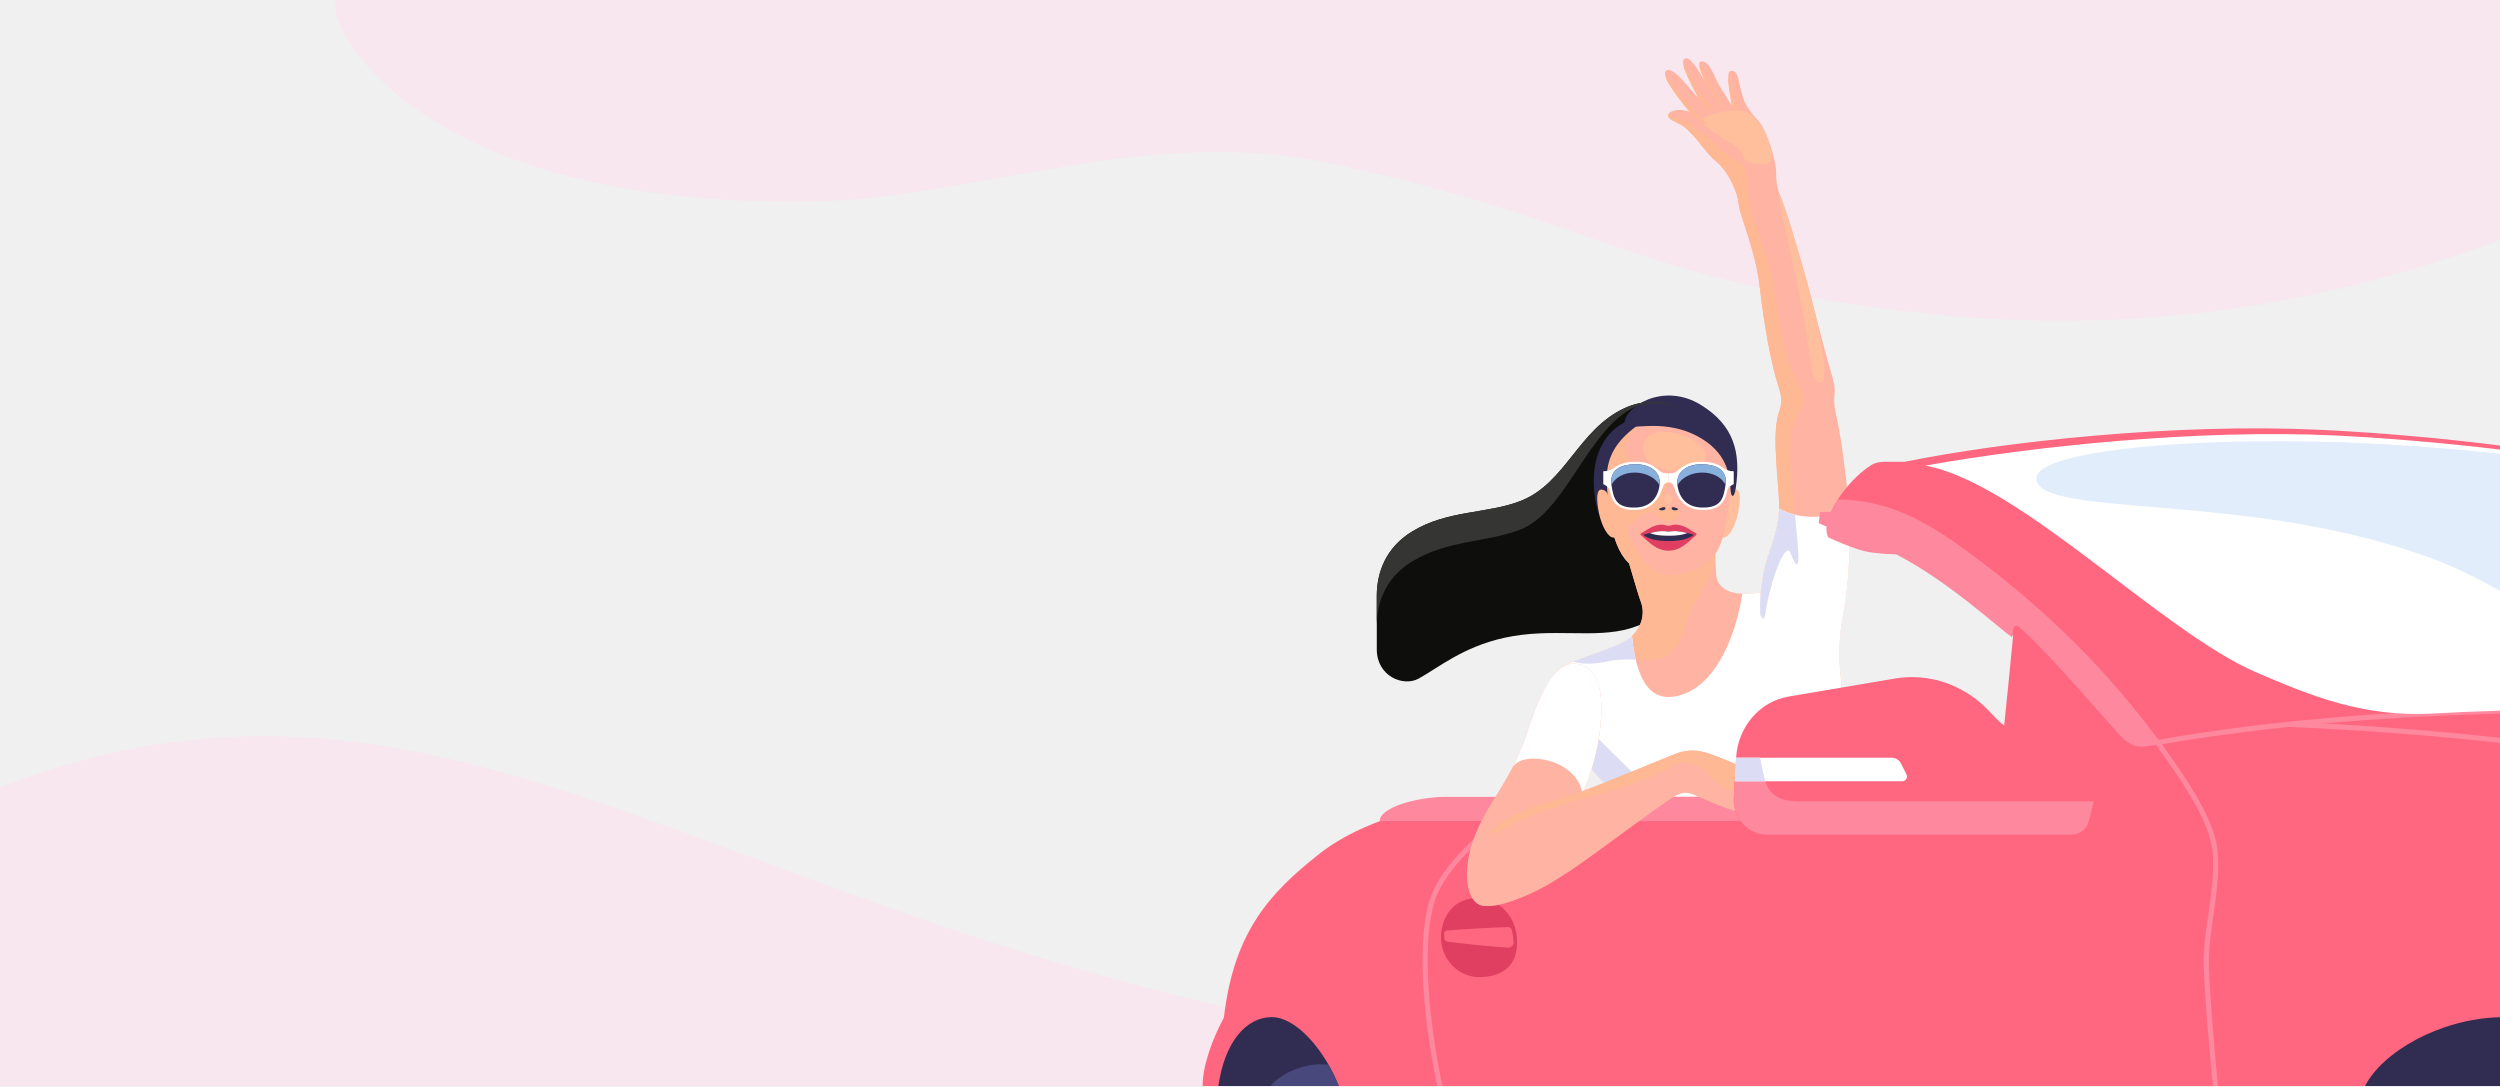
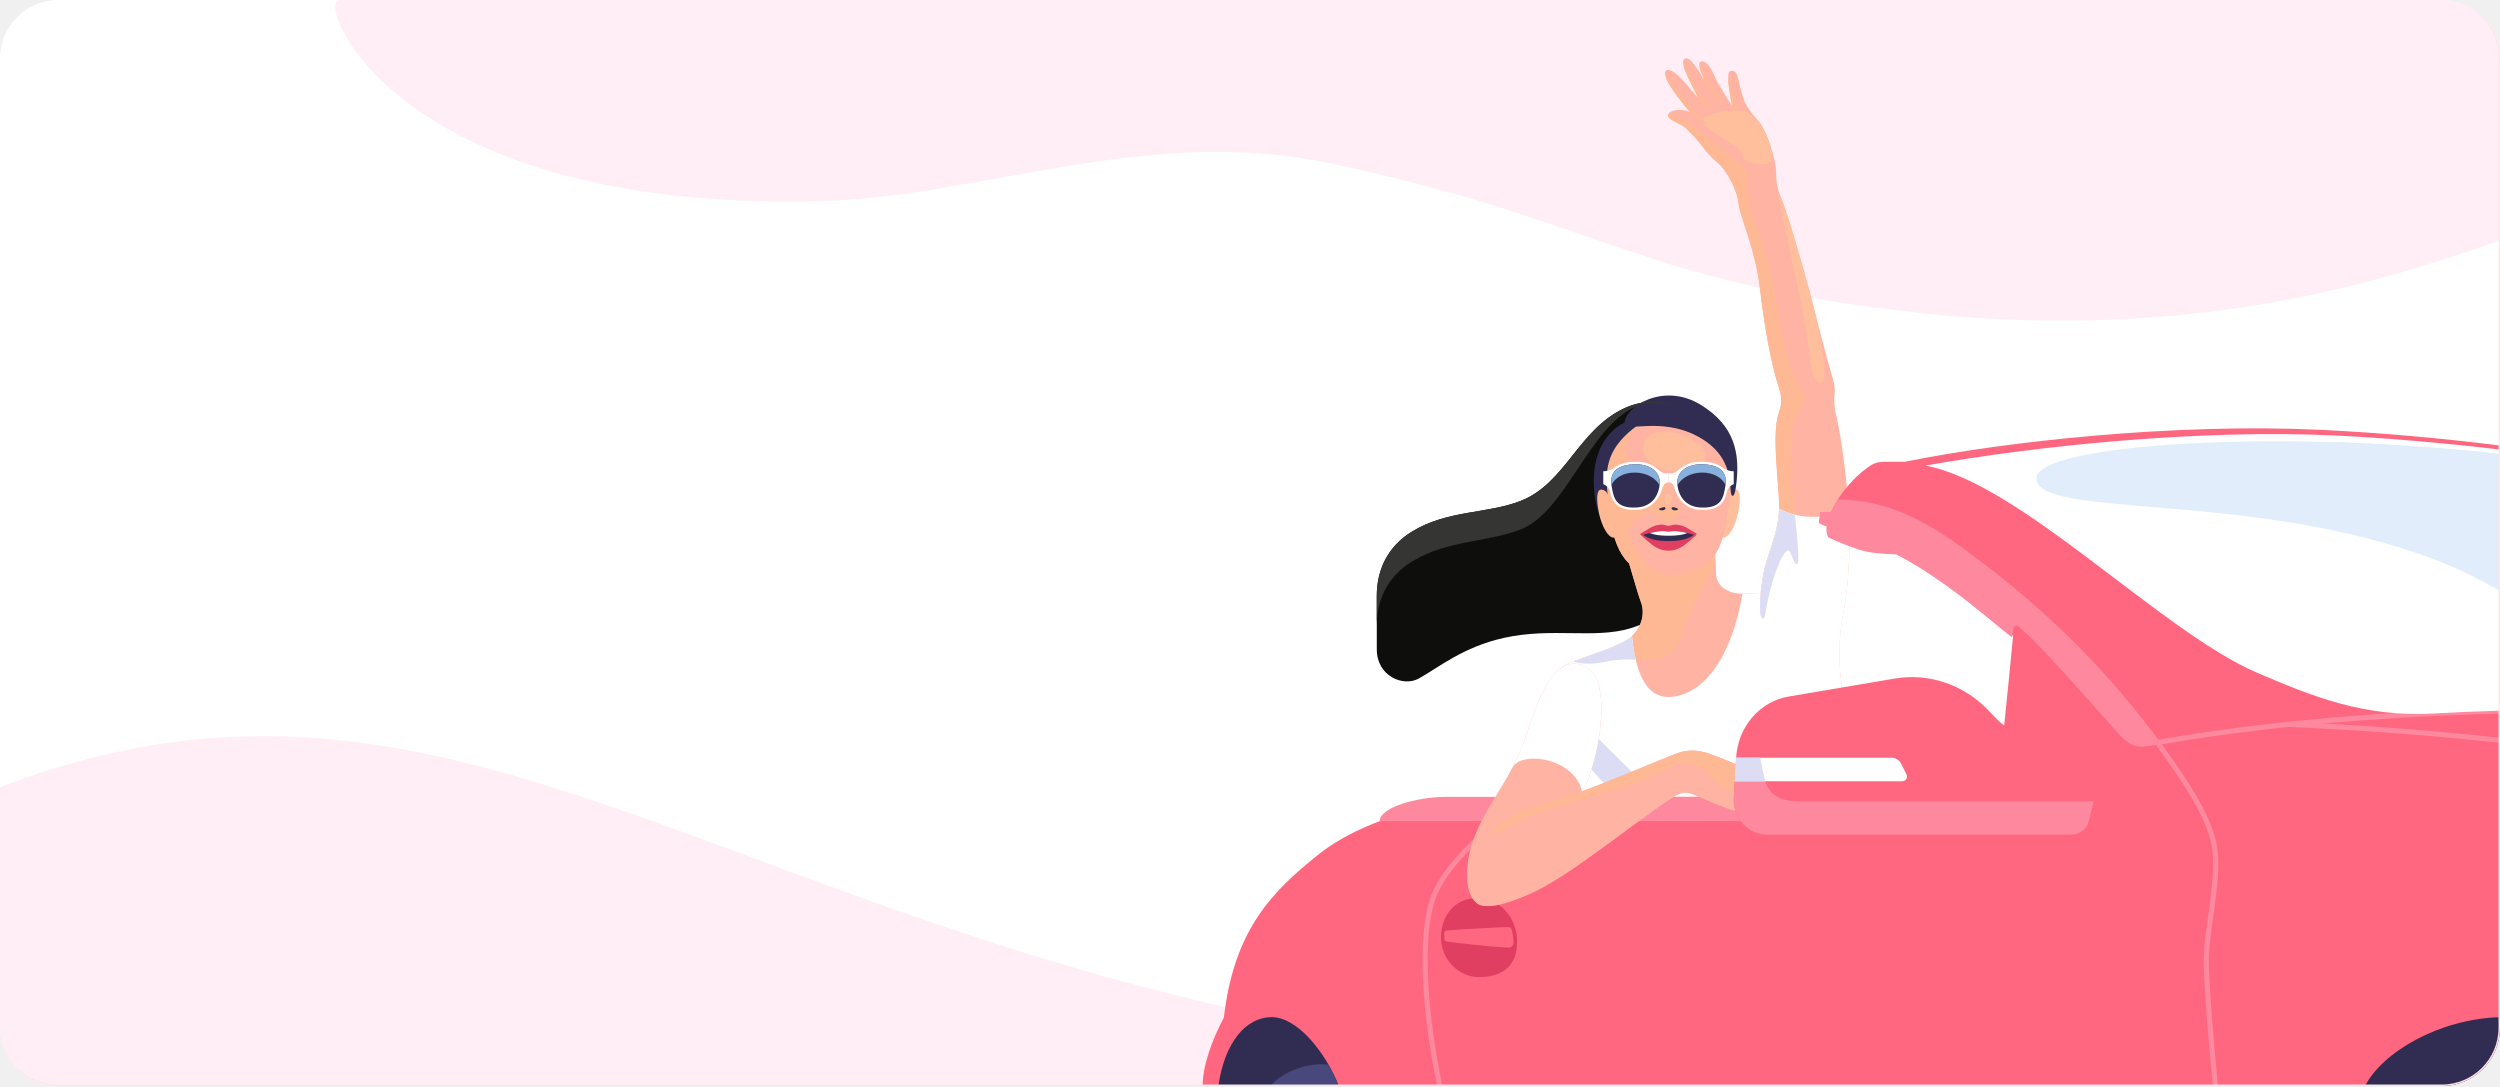
<svg xmlns="http://www.w3.org/2000/svg" width="343" height="149" viewBox="0 0 343 149" fill="none">
-   <path opacity="0.5" d="M0 108.005V149H343V130.84C314.891 124.576 297.151 146.582 255.888 147.108C112.928 148.972 75.209 79.13 0 108.005Z" fill="#FFDEEB" />
-   <path opacity="0.5" d="M268.02 43.404C224.698 39.319 221.482 30.72 183.159 22.549C158.166 16.933 134.639 26.956 113.061 27.574C54.743 29.249 43.529 0.853 46.412 0H343V32.992C323.172 40.064 299.745 45.926 268.02 43.404Z" fill="#FFDEEB" />
-   <path d="M236.601 70.533C236.304 72.318 235.808 73.76 236.481 73.76C237.185 73.76 238.059 72.302 238.451 70.438C238.876 68.43 238.764 67.179 238.187 67.179C237.21 67.179 236.985 68.254 236.601 70.533Z" fill="#FFBF9D" />
-   <path d="M252.622 60.693C252.422 59.442 252.189 58.064 251.877 56.765C251.661 55.864 251.604 54.924 251.709 54.008C251.797 53.227 251.604 52.303 251.1 50.678C250.227 47.897 246.758 33.252 244.243 26.862C243.449 24.846 243.834 23.882 243.57 22.535C243.281 21.021 242.352 17.691 241.11 16.416C240.221 15.5 239.516 14.352 239.388 14.026C239.019 13.078 238.699 11.842 238.563 11.117C238.355 10.026 237.994 9.58 237.401 9.739C236.704 9.922 237.473 13.277 237.626 14.52C237.129 13.715 236.224 12.329 235.647 11.301C235.351 10.775 234.533 8.313 233.444 8.416C232.595 8.496 233.708 10.552 233.837 10.942C233.092 9.843 231.85 7.516 231.081 8.09C230.296 8.671 232.539 12.305 232.963 13.42C232.114 12.552 229.358 8.719 228.517 9.787C227.828 10.655 231.61 15.061 231.834 15.34C230.224 14.751 228.814 15.261 228.87 15.874C228.926 16.559 230.424 16.774 231.425 17.707C233.3 19.452 234.013 21.013 235.567 22.256C236.921 23.332 238.403 26.224 238.531 27.961C238.659 29.587 240.83 34.16 241.431 39.395C242.032 44.582 242.929 49.785 244.13 53.45C244.451 54.43 244.467 55.498 244.106 56.462C244.082 56.526 244.058 56.582 244.042 56.645C242.993 59.864 244.122 66.414 244.09 69.681C244.058 73.178 242.376 76.087 241.919 78.844C241.198 83.154 241.078 85.967 243.514 89.226C245.052 91.281 252.998 97.903 252.598 93.895C252.245 90.381 252.237 87.608 252.87 84.254C254.464 76.007 253.551 66.533 252.622 60.693Z" fill="#FFB4A3" />
-   <path d="M235.839 61.872C237.049 65.705 237.385 71.266 235.126 75.951C232.579 81.242 228.085 84.899 223.647 86.214C218.704 87.68 212.904 86.062 206.36 87.513C200.704 88.763 197.355 91.608 194.632 93.106C192.533 94.261 188.896 92.787 188.896 89.098C188.896 85.409 188.896 84.174 188.896 81.768C188.896 78.469 190.178 75.123 193.702 72.947C198.573 69.944 204.141 70.517 208.699 68.701C214.827 66.262 216.557 58.932 222.886 56C228.469 53.41 234.293 56.98 235.839 61.872Z" fill="#0E0F0C" />
-   <path d="M251.509 114.3H231.017C228.67 114.3 226.667 113.934 225.361 112.77C223.599 111.201 215.845 103.361 214.13 100.173C214.114 100.149 214.106 100.126 214.09 100.102C212.432 96.899 212.095 92.987 214.314 91.504C216.045 90.349 222.269 88.883 223.911 87.274C225.369 85.839 225.658 84.015 225.153 82.652C224.568 81.075 223.447 76.891 223.102 76.031C222.718 75.051 223.23 74.469 224.2 74.318C225.834 74.055 230.817 73.712 233.252 73.513C234.462 73.418 235.054 73.72 235.175 74.629C235.335 75.808 235.415 78.158 235.455 78.788C235.583 80.836 237.658 81.473 239.06 81.449C240.614 81.425 245.845 81.043 248.272 81.194C249.962 81.306 251.396 82.413 251.645 84.286C251.973 86.716 253.247 101.934 254.593 110.006C255.057 112.81 252.438 114.3 251.509 114.3Z" fill="#FFB4A3" />
-   <path d="M235.335 76.573C234.862 79.776 232.563 82.015 231.65 84.676C230.52 87.943 229.967 90.572 226.074 90.572C224.704 90.572 222.662 90.285 220.579 90.731C218.696 91.138 217.174 91.186 215.86 90.771C218.4 89.759 222.605 88.564 223.911 87.281C225.369 85.847 225.658 84.023 225.153 82.66C224.568 81.082 223.447 76.899 223.102 76.039C222.718 75.059 223.23 74.477 224.2 74.326C225.834 74.063 230.816 73.72 233.252 73.521C234.461 73.425 235.054 73.728 235.174 74.637C235.238 75.138 235.295 75.856 235.335 76.573Z" fill="#FEB893" />
-   <path d="M251.509 114.3C246.334 114.3 236.184 114.3 231.017 114.3C228.67 114.3 226.659 113.934 225.361 112.771C223.591 111.185 215.716 103.241 214.09 100.102C212.432 96.891 212.095 92.987 214.314 91.504C216.045 90.349 222.269 88.883 223.903 87.274C224.68 94.987 227.412 96.341 230.656 95.345C235.335 93.903 238.082 87.6 239.052 81.457C240.606 81.433 245.837 81.051 248.264 81.202C249.954 81.314 251.38 82.413 251.637 84.294C251.957 86.724 253.239 101.942 254.585 110.014C255.057 112.81 252.438 114.3 251.509 114.3Z" fill="white" />
-   <path d="M236.032 60.095C234.013 57.514 231.73 56.581 228.934 56.581H228.926H228.918C226.122 56.581 223.831 57.514 221.821 60.095C219.225 63.426 220.683 69.569 221.164 72.334C221.54 74.485 222.534 76.613 223.823 77.545C225.041 78.421 226.523 79.6 228.926 79.6H228.934H228.942C231.345 79.6 232.827 78.421 234.045 77.545C235.327 76.613 236.328 74.477 236.705 72.334C237.169 69.561 238.627 63.418 236.032 60.095Z" fill="#FFB4A3" />
-   <path d="M224.432 90.508C223.278 90.461 221.941 90.437 220.579 90.732C218.696 91.138 217.174 91.186 215.86 90.772C218.4 89.76 222.605 88.564 223.911 87.282C224.031 88.493 224.208 89.568 224.432 90.508Z" fill="#DCDCF5" />
-   <path d="M232.699 73.171C231.786 72.685 231.265 72.127 230.112 71.991C229.503 71.92 229.302 72.135 228.918 72.135C228.533 72.135 228.333 71.92 227.724 71.991C226.579 72.127 226.05 72.692 225.137 73.171C225.049 73.218 225.041 73.338 225.121 73.402C226.25 74.39 227.252 75.553 228.918 75.553C230.584 75.553 231.586 74.39 232.715 73.402C232.787 73.338 232.787 73.218 232.699 73.171Z" fill="#E03F61" />
-   <path d="M229.992 72.876C229.439 72.844 229.263 72.931 228.918 72.931C228.574 72.931 228.39 72.836 227.845 72.876C227.212 72.915 226.106 73.178 225.434 73.378C226.098 73.848 226.996 74.238 228.918 74.238C230.841 74.238 231.738 73.848 232.403 73.378C231.73 73.171 230.625 72.907 229.992 72.876Z" fill="#312D52" />
-   <path d="M229.991 72.876C229.439 72.844 229.262 72.931 228.918 72.931C228.573 72.931 228.397 72.836 227.845 72.876C227.452 72.9 226.883 73.011 226.354 73.139C226.923 73.37 227.7 73.505 228.926 73.505C230.152 73.505 230.929 73.37 231.497 73.139C230.953 73.003 230.384 72.9 229.991 72.876Z" fill="white" />
-   <path d="M228.229 68.191C228.397 67.003 229.559 65.314 228.221 65.251C224.937 65.083 221.804 63.02 223.543 60.047C224.312 58.733 225.441 57.896 225.722 57.354C225.93 56.948 223.014 58.566 221.812 60.095C219.217 63.426 220.675 69.569 221.155 72.334C221.532 74.485 222.525 76.613 223.815 77.545C225.033 78.421 226.515 79.6 228.918 79.6H228.926H228.934C231.337 79.6 232.819 78.421 234.037 77.545C234.646 77.107 235.19 76.389 235.639 75.537C234.862 76.868 232.683 78.899 228.926 78.899C226.395 78.899 224.184 75.306 223.463 73.354C223.302 72.931 223.382 72.453 223.671 72.103C224.512 71.067 225.922 70.254 226.435 70.254C226.955 70.254 228.189 71.601 228.926 71.601C229.431 71.601 230.696 70.716 230.504 69.983C230.32 69.274 228.005 69.76 228.229 68.191Z" fill="#FEB893" />
-   <path d="M237.417 67.075C237.321 65.028 236.864 61.96 232.883 59.849C227.716 57.108 222.894 59.466 222.894 58.048C222.894 55.841 228.197 52.351 233.388 55.57C237.858 58.343 238.891 62.016 238.138 67.019C237.946 68.334 237.481 68.406 237.417 67.075Z" fill="#312D52" />
-   <path d="M220.459 65.314C220.363 69.975 221.853 72.605 220.891 72.939C219.922 73.274 217.847 67.609 219.009 63.091C220.315 58.024 224.488 57.235 225.137 57.426C226.683 57.872 220.587 59.498 220.459 65.314Z" fill="#312D52" />
-   <path d="M221.244 70.533C221.54 72.318 222.037 73.76 221.364 73.76C220.659 73.76 219.786 72.302 219.393 70.438C218.969 68.43 219.081 67.179 219.658 67.179C220.635 67.179 220.859 68.254 221.244 70.533Z" fill="#FEB893" />
-   <path d="M228.501 69.713C228.509 69.904 228.341 69.992 228.092 70.016C227.844 70.032 227.612 69.944 227.612 69.864C227.612 69.785 227.82 69.689 228.06 69.625C228.285 69.569 228.493 69.553 228.501 69.713Z" fill="#312D52" />
-   <path d="M229.343 69.713C229.335 69.904 229.503 69.992 229.751 70.016C229.999 70.032 230.232 69.944 230.232 69.864C230.232 69.785 230.023 69.689 229.783 69.625C229.551 69.569 229.351 69.553 229.343 69.713Z" fill="#312D52" />
-   <path d="M239.268 114.3H231.017C228.67 114.3 226.667 113.934 225.361 112.77C223.743 111.32 217.022 104.556 214.643 101.002C215.292 98.859 216.598 98.604 218.664 100.699C221.028 103.098 223.952 105.974 226.707 108.619C228.806 110.627 231.57 111.751 234.181 111.751C237.113 111.759 238.788 112.906 239.268 114.3Z" fill="#DCDCF5" />
-   <path d="M232.915 12.321C233.949 14.153 234.846 14.687 234.95 15.006C235.054 15.324 233.981 14.607 232.987 13.396C232.042 11.635 231.001 9.428 231.017 9.094C231.033 8.807 231.305 9.269 231.618 9.914C231.93 10.56 232.411 11.436 232.915 12.321Z" fill="#FEB893" />
-   <path d="M233.949 62.279C234.141 64.008 232.074 64.573 229.767 64.573C227.46 64.573 225.97 63.49 225.586 62.279C225.137 60.884 225.674 58.797 229.327 59.339C231.626 59.665 233.813 61.02 233.949 62.279Z" fill="#FFBF9D" />
-   <path d="M229.471 68.589C229.471 68.892 229.223 69.139 228.918 69.139C228.614 69.139 228.366 68.892 228.366 68.589C228.366 68.286 228.502 67.689 228.918 67.689C229.311 67.689 229.471 68.278 229.471 68.589Z" fill="#FFBF9D" />
-   <path d="M228.918 64.932C229.102 64.932 229.31 64.932 229.359 64.932C229.887 64.932 230.304 64.414 230.945 63.984C231.89 63.362 232.827 63.354 233.652 63.354C234.59 63.354 235.615 63.601 236.28 64.119C236.72 64.462 237.273 64.661 237.866 64.661C237.866 65.091 237.866 66.087 237.866 66.43C237.562 66.557 237.073 66.82 236.961 67.37C236.704 68.661 236.088 69.967 233.684 69.967C232.114 69.967 231.057 69.45 230.256 68.167C229.975 67.721 229.759 66.972 229.599 66.597C229.463 66.27 229.166 66.183 228.918 66.183V64.932Z" fill="white" />
-   <path d="M230.16 66.693C230.44 68.414 231.506 69.545 233.356 69.633C236.2 69.76 236.448 68.294 236.721 66.693C237.129 64.326 235.303 63.697 233.356 63.697C231.642 63.697 229.823 64.637 230.16 66.693Z" fill="#312D52" />
-   <path d="M233.556 64.836C232.018 64.836 230.696 65.553 230.144 66.573C229.903 64.605 231.674 63.697 233.356 63.697C235.254 63.697 237.041 64.294 236.744 66.525C236.248 65.529 235.07 64.836 233.556 64.836Z" fill="#87B0DC" />
-   <path d="M228.918 64.932C228.734 64.932 228.525 64.932 228.477 64.932C227.948 64.932 227.532 64.414 226.891 63.984C225.946 63.362 225.009 63.354 224.183 63.354C223.246 63.354 222.221 63.601 221.556 64.119C221.115 64.462 220.563 64.661 219.97 64.661C219.97 65.091 219.97 66.087 219.97 66.43C220.274 66.557 220.763 66.82 220.875 67.37C221.131 68.661 221.748 69.967 224.151 69.967C225.721 69.967 226.779 69.45 227.58 68.167C227.86 67.721 228.077 66.972 228.237 66.597C228.373 66.27 228.669 66.183 228.918 66.183V64.932Z" fill="white" />
-   <path d="M227.677 66.693C227.396 68.414 226.331 69.545 224.48 69.633C221.637 69.76 221.388 68.294 221.116 66.693C220.707 64.326 222.534 63.697 224.48 63.697C226.195 63.697 228.013 64.637 227.677 66.693Z" fill="#312D52" />
-   <path d="M224.28 64.836C225.818 64.836 227.14 65.553 227.693 66.573C227.933 64.605 226.163 63.697 224.481 63.697C222.582 63.697 220.796 64.294 221.092 66.525C221.597 65.529 222.766 64.836 224.28 64.836Z" fill="#87B0DC" />
-   <path d="M246.174 69.8C245.773 66.095 245.268 60.9 246.045 58.406C246.542 56.813 247.463 55.665 247.568 54.741C247.656 53.96 246.494 52.383 245.877 50.797C245.1 48.797 244.179 44.773 243.418 39.57C242.785 35.22 240.67 30.846 240.069 27.921C239.637 25.802 239.877 24.36 239.469 23.324C238.9 21.89 238.243 22.471 237.001 21.197C236.112 20.28 232.844 17.818 231.947 17.101C231.234 16.527 230.473 16.312 229.808 16.097C229.223 15.906 228.862 15.571 228.886 15.858C228.942 16.543 230.44 16.759 231.442 17.691C233.316 19.436 234.029 20.997 235.583 22.24C236.937 23.316 238.419 26.208 238.547 27.945C238.676 29.571 240.846 34.144 241.447 39.379C242.048 44.566 242.945 49.769 244.147 53.434C244.467 54.414 244.483 55.482 244.123 56.446C244.099 56.51 244.075 56.566 244.059 56.629C243.009 59.848 244.139 66.398 244.107 69.665C244.075 73.162 242.393 76.071 241.936 78.828C241.591 80.867 241.391 82.572 241.519 84.142C241.567 84.66 242.016 85.417 242.2 84.206C242.881 79.696 244.996 74.007 245.677 75.879C246.686 78.636 246.782 77.123 246.71 75.816C246.654 74.636 246.574 73.497 246.174 69.8Z" fill="#FEB893" />
-   <path d="M252.886 84.262C252.245 87.608 252.261 90.389 252.614 93.903C253.014 97.911 245.068 91.289 243.53 89.234C241.094 85.967 241.215 83.162 241.936 78.852C242.392 76.119 244.05 73.226 244.106 69.768C247.062 71.561 251.693 70.963 253.615 69.912C253.88 74.493 253.783 79.577 252.886 84.262Z" fill="white" />
-   <path d="M245.676 75.895C244.987 74.031 242.873 79.712 242.2 84.23C242.015 85.449 241.567 84.692 241.519 84.174C241.383 82.596 241.591 80.899 241.935 78.859C242.392 76.127 244.05 73.234 244.106 69.776C244.755 70.175 245.492 70.454 246.261 70.637C246.59 73.688 246.662 74.74 246.718 75.84C246.782 77.138 246.694 78.652 245.676 75.895Z" fill="#DCDCF5" />
-   <path d="M234.694 11.715C235.359 12.815 236.544 14.32 236.32 14.496C236.12 14.655 234.59 12.352 233.853 10.926C233.308 9.755 233.276 9.532 233.212 9.317C233.116 8.99 233.292 9.014 233.508 9.492C233.693 9.874 234.093 10.719 234.694 11.715Z" fill="#FEB893" />
-   <path d="M237.81 13.229C238.123 14.416 238.427 14.815 238.387 15.069C238.355 15.261 238.139 15.253 237.642 14.504C237.386 13.229 237.137 11.675 237.113 11.038C237.097 10.655 237.297 10.743 237.426 11.428C237.49 11.835 237.666 12.703 237.81 13.229Z" fill="#FEB893" />
-   <path d="M243.177 21.723C243.145 22.735 240.646 22.623 239.781 22.153C238.828 21.635 239.549 20.687 237.153 19.468C236.537 19.157 235.119 18.169 234.141 17.412C233.645 17.022 233.428 16.4 233.957 16.089C234.91 15.532 237.338 14.958 239.292 15.261C239.997 15.372 240.622 16.018 241.095 16.567C242.473 18.137 243.21 20.727 243.177 21.723Z" fill="#FFBF9D" />
-   <path d="M234.205 17.141C234.005 17.141 232.715 16.137 231.842 15.332C231.249 14.807 228.91 11.659 228.654 10.902C228.317 9.922 229.102 11.102 229.743 12.002C230.368 12.87 231.153 13.842 231.578 14.321C232.443 15.285 234.55 17.141 234.205 17.141Z" fill="#FEB893" />
-   <path d="M248.488 40.758C250.082 46.725 251.011 53.251 249.626 52.51C248.48 51.904 248.512 50.16 247.911 46.016C247.102 40.431 243.826 27.196 244.114 26.71C244.33 26.32 246.902 34.83 248.488 40.758Z" fill="#FFBF9D" />
-   <path d="M343 61.131V149H165C165 146.044 166.45 142.371 167.916 139.614C169.302 127.75 174.285 122.475 180.965 117.184C187.558 111.966 198.886 109.328 207.185 109.328C213.481 109.328 259.247 109.328 273.883 109.328C274.58 103.679 275.517 94.389 276.198 87.226C274.403 85.983 267.362 79.457 260.304 75.84C258.47 75.776 256.659 75.648 255.33 75.234C253.711 74.724 251.989 73.991 250.98 73.505C249.698 71.178 253.383 65.96 256.635 63.872C257.316 63.434 257.965 63.354 258.734 63.354C259.896 63.354 260.505 63.362 261.314 63.362C275.148 60.549 298.404 58.032 318.326 58.972C326.513 59.354 335.221 60.143 343 61.131Z" fill="#FF667F" />
-   <path d="M304.308 149H303.595C303.346 146.402 302.233 134.69 302.353 131.112C302.409 129.527 302.665 127.678 302.946 125.726C303.467 122.045 304.003 118.236 303.314 115.448C302.401 111.743 299.613 107.432 295.704 102.086L296.281 101.671C300.238 107.081 303.058 111.472 304.003 115.28C304.724 118.204 304.18 122.085 303.651 125.83C303.378 127.766 303.114 129.598 303.066 131.144C302.946 134.658 304.075 146.594 304.308 149Z" fill="#FE889D" />
-   <path d="M273.882 109.328C273.762 110.46 273.538 112.659 273.538 112.659H189.289C189.289 110.81 194.263 109.328 198.517 109.328C204.821 109.328 259.247 109.328 273.882 109.328Z" fill="#FE889D" />
-   <path d="M197.043 123.065C194.872 128.929 196.058 140.275 197.9 149H197.171C195.329 140.204 194.167 128.794 196.378 122.818C197.812 118.953 203.019 113.886 205.831 112.348L206.175 112.97C203.452 114.46 198.421 119.344 197.043 123.065Z" fill="#FE889D" />
-   <path d="M208.122 128.642C208.435 132.714 205.847 134.06 202.923 134.06C200.135 134.06 197.7 131.638 197.7 128.642C197.7 125.646 199.607 123.224 202.587 123.224C205.631 123.216 207.89 125.654 208.122 128.642Z" fill="#E03F61" />
-   <path d="M206.912 130.021C204.637 129.909 200.223 129.407 198.541 129.192C198.341 129.168 198.189 129.001 198.173 128.802C198.157 128.555 198.141 128.308 198.149 128.045C198.149 127.853 198.293 127.694 198.485 127.678C200.031 127.519 204.998 127.24 206.88 127.192C207.137 127.184 207.369 127.359 207.425 127.606C207.553 128.14 207.633 128.706 207.665 129.256C207.689 129.686 207.337 130.045 206.912 130.021Z" fill="#FF667F" />
-   <path d="M219.578 99.639C218.897 106.548 215.564 113.089 211.07 119.161C208.547 122.571 205.999 124.3 203.724 124.292C201.401 124.284 200.464 120.252 202.05 115.495C203.692 110.547 207.369 107.042 209.316 101.074C211.343 94.859 213.225 90.819 216.189 91.066C218.632 91.265 220.179 93.504 219.578 99.639Z" fill="#FFB4A3" />
-   <path d="M219.577 99.639C219.265 102.803 218.4 105.886 217.118 108.89C216.357 104.117 209.011 102.914 207.553 105.217C208.21 103.95 208.819 102.588 209.316 101.074C211.342 94.859 213.225 90.819 216.189 91.066C218.632 91.265 220.178 93.504 219.577 99.639Z" fill="white" />
-   <path d="M240.286 110.555C239.933 111.328 239.108 111.519 238.371 111.352C236.849 111.001 233.669 109.591 232.627 109.137C231.546 108.667 230.809 108.579 229.607 109.352C224.248 112.778 215.268 120.34 209.869 122.666C206.825 123.981 203.556 125.104 202.331 123.607C200.841 121.782 201.385 116.683 205.359 113.416C208.675 110.691 212.264 110.276 216.43 108.794C220.563 107.32 226.155 104.906 229.784 103.464C232.403 102.428 234.222 103.297 235.696 103.846C236.849 104.277 239.164 105.265 240.23 105.751C241.768 106.468 240.702 109.639 240.286 110.555Z" fill="#FFB4A3" />
-   <path d="M240.71 109.36C239.541 109.185 237.65 108.555 237.041 108.316C235.952 107.886 235.175 107.225 234.398 106.205C233.805 105.416 231.338 103.95 229.543 105.034C224.096 108.324 215.044 109.759 209.644 112.093C207.698 112.93 206.112 114.005 205.278 114.228C204.782 114.356 204.005 114.587 205.351 113.416C208.667 110.691 212.256 110.276 216.421 108.794C220.555 107.32 226.147 104.906 229.775 103.464C232.395 102.428 234.213 103.297 235.687 103.846C236.841 104.277 239.156 105.265 240.222 105.751C241.343 106.269 241.095 108.061 240.71 109.36Z" fill="#FEB893" />
-   <path d="M296.601 102.109C296.601 102.109 295.111 102.309 294.198 102.428C292.452 102.651 291.298 101.392 290.537 100.548C287.901 97.632 280.251 88.708 276.935 85.951C276.678 85.736 276.286 85.887 276.238 86.214C276.166 86.66 276.102 87.122 276.062 87.449C274.267 86.206 267.226 79.68 260.168 76.063C258.334 75.999 256.523 75.871 255.193 75.457C253.575 74.947 251.853 74.214 250.844 73.728C250.619 73.314 250.547 72.812 250.603 72.246C250.187 72.087 249.93 71.975 249.53 71.752C249.554 71.449 249.666 70.661 249.738 70.238C250.155 70.222 250.795 70.222 251.204 70.238C251.46 69.681 251.781 69.107 252.157 68.533C258.454 68.581 263.42 70.9 269.597 75.409C281.293 83.943 289.528 92.524 296.601 102.109Z" fill="#FE889D" />
-   <path d="M286.564 112.707C286.292 113.774 285.322 114.523 284.217 114.523H242.401C239.789 114.523 237.714 112.189 237.874 109.424L238.195 103.958C238.443 99.727 241.431 96.237 245.389 95.568L259.96 93.098C264.622 92.309 269.365 93.903 272.737 97.393L274.035 98.739C275.149 99.894 276.647 100.54 278.209 100.54H286.099L287.269 109.942L286.564 112.707Z" fill="#FF667F" />
-   <path d="M242.2 107.185C242.032 106.635 241.727 105.161 241.487 103.95H238.203L237.882 109.416C237.722 112.181 239.797 114.515 242.408 114.515H284.225C285.33 114.515 286.299 113.766 286.572 112.699L287.277 109.942H246.87C244.467 109.95 242.801 109.209 242.2 107.185Z" fill="#FE889D" />
-   <path d="M183.681 149C181.831 144.275 177.954 139.55 174.477 139.55C171 139.55 168.02 142.929 167.163 149H183.681Z" fill="#312D52" />
-   <path d="M183.681 149H174.325C175.919 147.016 179.171 146.028 181.07 146.028C181.494 146.028 181.887 146.036 182.263 146.06C182.808 147.008 183.289 148.004 183.681 149Z" fill="#48487C" />
-   <path d="M343 97.193V97.903C325.08 98.397 309.619 99.831 296.057 102.221L295.929 101.528C309.539 99.122 325.032 97.687 343 97.193Z" fill="#FE889D" />
-   <path d="M342.999 61.681V97.504C339.571 97.608 336.535 97.735 334.035 97.886C324.342 98.468 317.189 95.528 309.618 92.277C296.489 86.628 277.095 66.223 264.141 63.88C279.177 61.195 301.776 58.844 320.505 59.753C327.45 60.095 335.533 60.788 342.999 61.681Z" fill="white" />
-   <path d="M343 62.286V81.075C338.834 78.732 334.124 76.182 323.486 73.545C302.057 68.238 279.386 70.445 279.386 65.633C279.386 62.605 293.197 60.534 312.639 60.534C322.941 60.542 334.02 61.298 343 62.286Z" fill="#E1EDFA" />
-   <path d="M342.999 101.225V101.926C333.763 100.906 324.054 100.173 313.952 99.735L313.984 99.026C324.022 99.464 333.723 100.205 342.999 101.225Z" fill="#FE889D" />
-   <path d="M343 139.558V149H324.487C326.826 144.387 334.644 139.781 343 139.558Z" fill="#312D52" />
-   <path d="M260.977 107.193H238.01L238.195 103.958H259.503C260.072 103.958 260.593 104.277 260.841 104.787L261.57 106.245C261.786 106.675 261.466 107.193 260.977 107.193Z" fill="white" />
-   <path d="M242.2 107.193H238.01L238.195 103.958H241.479C241.727 105.161 242.032 106.635 242.2 107.193Z" fill="#DCDCF5" />
-   <path d="M342.999 62.286V68.693C340.748 68.9 337.921 68.629 333.931 67.322C326.449 64.884 320.794 64.047 312.182 64.493C305.597 64.828 298.948 63.745 299.998 62.414C300.871 61.314 310.019 60.844 319.976 60.653C328.019 60.908 336.126 61.529 342.999 62.286Z" fill="#E1EDFA" />
-   <path d="M193.695 77.059C198.565 74.055 204.133 74.429 208.691 72.613C214.819 70.175 217.943 58.781 224.272 55.856C226.074 55.028 228.285 55.179 230.52 55.96C228.245 54.932 225.538 54.773 222.878 56C216.549 58.924 214.819 66.262 208.691 68.701C204.133 70.517 198.565 69.944 193.695 72.947C190.17 75.123 188.888 78.469 188.888 81.768C188.888 83.298 188.888 84.357 188.888 85.879C188.888 82.581 190.17 79.234 193.695 77.059Z" fill="#353533" />
+   <g clip-path="url(#clip0_1682_49287)">
+     <mask id="path-1-inside-1_1682_49287" fill="white">
+       <path d="M0 8C0 3.582 3.582 0 8 0H335C339.418 0 343 3.582 343 8V141C343 145.418 339.418 149 335 149H8C3.582 149 0 145.418 0 141V8Z" />
+     </mask>
+     <path d="M0 8C0 3.582 3.582 0 8 0H335C339.418 0 343 3.582 343 8V141C343 145.418 339.418 149 335 149H8C3.582 149 0 145.418 0 141V8Z" fill="white" />
+     <path opacity="0.5" d="M0 108.005V149H343V130.84C314.891 124.576 297.151 146.582 255.888 147.108C112.928 148.972 75.209 79.13 0 108.005Z" fill="#FFDEEB" />
+     <path opacity="0.5" d="M268.02 43.404C224.698 39.319 221.482 30.72 183.159 22.549C158.166 16.933 134.639 26.956 113.061 27.574C54.743 29.249 43.529 0.853 46.412 0H343V32.992C323.172 40.064 299.745 45.926 268.02 43.404Z" fill="#FFDEEB" />
+     <path d="M236.601 70.533C236.304 72.318 235.808 73.76 236.481 73.76C237.185 73.76 238.059 72.302 238.451 70.438C238.876 68.43 238.764 67.179 238.187 67.179C237.21 67.179 236.985 68.254 236.601 70.533Z" fill="#FFBF9D" />
+     <path d="M252.622 60.693C252.422 59.442 252.189 58.064 251.877 56.765C251.661 55.864 251.604 54.924 251.709 54.008C251.797 53.227 251.604 52.303 251.1 50.678C250.227 47.897 246.758 33.252 244.243 26.862C243.449 24.846 243.834 23.882 243.57 22.535C243.281 21.021 242.352 17.691 241.11 16.416C240.221 15.5 239.516 14.352 239.388 14.026C239.019 13.078 238.699 11.842 238.563 11.117C238.355 10.026 237.994 9.58 237.401 9.739C236.704 9.922 237.473 13.277 237.626 14.52C237.129 13.715 236.224 12.329 235.647 11.301C235.351 10.775 234.533 8.313 233.444 8.416C232.595 8.496 233.708 10.552 233.837 10.942C233.092 9.843 231.85 7.516 231.081 8.09C230.296 8.671 232.539 12.305 232.963 13.42C232.114 12.552 229.358 8.719 228.517 9.787C227.828 10.655 231.61 15.061 231.834 15.34C230.224 14.751 228.814 15.261 228.87 15.874C228.926 16.559 230.424 16.774 231.425 17.707C233.3 19.452 234.013 21.013 235.567 22.256C236.921 23.332 238.403 26.224 238.531 27.961C238.659 29.587 240.83 34.16 241.431 39.395C242.032 44.582 242.929 49.785 244.13 53.45C244.451 54.43 244.467 55.498 244.106 56.462C244.082 56.526 244.058 56.582 244.042 56.645C242.993 59.864 244.122 66.414 244.09 69.681C244.058 73.178 242.376 76.087 241.919 78.844C241.198 83.154 241.078 85.967 243.514 89.226C245.052 91.281 252.998 97.903 252.598 93.895C252.245 90.381 252.237 87.608 252.87 84.254C254.464 76.007 253.551 66.533 252.622 60.693Z" fill="#FFB4A3" />
+     <path d="M235.839 61.872C237.049 65.705 237.385 71.266 235.126 75.951C232.579 81.242 228.085 84.899 223.647 86.214C218.704 87.68 212.904 86.062 206.36 87.513C200.704 88.763 197.355 91.608 194.632 93.106C192.533 94.261 188.896 92.787 188.896 89.098C188.896 85.409 188.896 84.174 188.896 81.768C188.896 78.469 190.178 75.123 193.702 72.947C198.573 69.944 204.141 70.517 208.699 68.701C214.827 66.262 216.557 58.932 222.886 56C228.469 53.41 234.293 56.98 235.839 61.872Z" fill="#0E0F0C" />
+     <path d="M251.509 114.3H231.017C228.67 114.3 226.667 113.934 225.361 112.77C223.599 111.201 215.845 103.361 214.13 100.173C214.114 100.149 214.106 100.126 214.09 100.102C212.432 96.899 212.095 92.986 214.314 91.504C216.045 90.349 222.269 88.883 223.911 87.273C225.369 85.839 225.658 84.015 225.153 82.652C224.568 81.075 223.447 76.891 223.102 76.031C222.718 75.051 223.23 74.469 224.2 74.318C225.834 74.055 230.817 73.712 233.252 73.513C234.462 73.418 235.054 73.72 235.175 74.629C235.335 75.808 235.415 78.158 235.455 78.788C235.583 80.836 237.658 81.473 239.06 81.449C240.614 81.425 245.845 81.043 248.272 81.194C249.962 81.306 251.396 82.413 251.645 84.286C251.973 86.716 253.247 101.934 254.593 110.006C255.057 112.81 252.438 114.3 251.509 114.3Z" fill="#FFB4A3" />
+     <path d="M235.335 76.573C234.862 79.776 232.563 82.015 231.65 84.676C230.52 87.943 229.967 90.572 226.074 90.572C224.704 90.572 222.662 90.285 220.579 90.731C218.696 91.138 217.174 91.186 215.86 90.771C218.4 89.759 222.605 88.564 223.911 87.281C225.369 85.847 225.658 84.023 225.153 82.66C224.568 81.082 223.447 76.899 223.102 76.039C222.718 75.059 223.23 74.477 224.2 74.326C225.834 74.063 230.816 73.72 233.252 73.521C234.461 73.425 235.054 73.728 235.174 74.637C235.238 75.138 235.295 75.856 235.335 76.573Z" fill="#FEB893" />
+     <path d="M251.509 114.3C246.334 114.3 236.184 114.3 231.017 114.3C228.67 114.3 226.659 113.934 225.361 112.771C223.591 111.185 215.716 103.241 214.09 100.102C212.432 96.891 212.095 92.987 214.314 91.504C216.045 90.349 222.269 88.883 223.903 87.274C224.68 94.987 227.412 96.341 230.656 95.345C235.335 93.903 238.082 87.6 239.052 81.457C240.606 81.433 245.837 81.051 248.264 81.202C249.954 81.314 251.38 82.413 251.637 84.294C251.957 86.724 253.239 101.942 254.585 110.014C255.057 112.81 252.438 114.3 251.509 114.3Z" fill="white" />
+     <path d="M236.032 60.095C234.013 57.514 231.73 56.581 228.934 56.581H228.926H228.918C226.122 56.581 223.831 57.514 221.821 60.095C219.225 63.426 220.683 69.569 221.164 72.334C221.54 74.485 222.534 76.613 223.823 77.545C225.041 78.421 226.523 79.6 228.926 79.6H228.934H228.942C231.345 79.6 232.827 78.421 234.045 77.545C235.327 76.613 236.328 74.477 236.705 72.334C237.169 69.561 238.627 63.418 236.032 60.095Z" fill="#FFB4A3" />
+     <path d="M224.432 90.508C223.278 90.461 221.941 90.437 220.579 90.732C218.696 91.138 217.174 91.186 215.86 90.772C218.4 89.76 222.605 88.564 223.911 87.282C224.031 88.493 224.208 89.568 224.432 90.508Z" fill="#DCDCF5" />
+     <path d="M232.699 73.171C231.786 72.685 231.265 72.127 230.112 71.991C229.503 71.92 229.302 72.135 228.918 72.135C228.533 72.135 228.333 71.92 227.724 71.991C226.579 72.127 226.05 72.692 225.137 73.171C225.049 73.218 225.041 73.338 225.121 73.402C226.25 74.39 227.252 75.553 228.918 75.553C230.584 75.553 231.586 74.39 232.715 73.402C232.787 73.338 232.787 73.218 232.699 73.171Z" fill="#E03F61" />
+     <path d="M229.992 72.876C229.439 72.844 229.263 72.931 228.918 72.931C228.574 72.931 228.39 72.836 227.845 72.876C227.212 72.915 226.106 73.178 225.434 73.378C226.098 73.848 226.996 74.238 228.918 74.238C230.841 74.238 231.738 73.848 232.403 73.378C231.73 73.171 230.625 72.907 229.992 72.876Z" fill="#312D52" />
+     <path d="M229.991 72.876C229.439 72.844 229.262 72.931 228.918 72.931C228.573 72.931 228.397 72.836 227.845 72.876C227.452 72.9 226.883 73.011 226.354 73.139C226.923 73.37 227.7 73.505 228.926 73.505C230.152 73.505 230.929 73.37 231.497 73.139C230.953 73.003 230.384 72.9 229.991 72.876Z" fill="white" />
+     <path d="M228.229 68.191C228.397 67.003 229.559 65.314 228.221 65.251C224.937 65.083 221.804 63.02 223.543 60.047C224.312 58.733 225.441 57.896 225.722 57.354C225.93 56.948 223.014 58.566 221.812 60.095C219.217 63.426 220.675 69.569 221.155 72.334C221.532 74.485 222.525 76.613 223.815 77.545C225.033 78.421 226.515 79.6 228.918 79.6H228.926H228.934C231.337 79.6 232.819 78.421 234.037 77.545C234.646 77.107 235.19 76.389 235.639 75.537C234.862 76.868 232.683 78.899 228.926 78.899C226.395 78.899 224.184 75.306 223.463 73.354C223.302 72.931 223.382 72.453 223.671 72.103C224.512 71.067 225.922 70.254 226.435 70.254C226.955 70.254 228.189 71.601 228.926 71.601C229.431 71.601 230.696 70.716 230.504 69.983C230.32 69.274 228.005 69.76 228.229 68.191Z" fill="#FEB893" />
+     <path d="M237.417 67.075C237.321 65.028 236.864 61.96 232.883 59.849C227.716 57.108 222.894 59.466 222.894 58.048C222.894 55.841 228.197 52.351 233.388 55.57C237.858 58.343 238.891 62.016 238.138 67.019C237.946 68.334 237.481 68.406 237.417 67.075Z" fill="#312D52" />
+     <path d="M220.459 65.314C220.363 69.975 221.853 72.605 220.891 72.939C219.922 73.274 217.847 67.609 219.009 63.091C220.315 58.024 224.488 57.235 225.137 57.426C226.683 57.872 220.587 59.498 220.459 65.314Z" fill="#312D52" />
+     <path d="M221.244 70.533C221.54 72.318 222.037 73.76 221.364 73.76C220.659 73.76 219.786 72.302 219.393 70.438C218.969 68.43 219.081 67.179 219.658 67.179C220.635 67.179 220.859 68.254 221.244 70.533Z" fill="#FEB893" />
+     <path d="M228.501 69.713C228.509 69.904 228.341 69.992 228.092 70.016C227.844 70.032 227.612 69.944 227.612 69.864C227.612 69.785 227.82 69.689 228.06 69.625C228.285 69.569 228.493 69.553 228.501 69.713Z" fill="#312D52" />
+     <path d="M229.343 69.713C229.335 69.904 229.503 69.992 229.751 70.016C229.999 70.032 230.232 69.944 230.232 69.864C230.232 69.785 230.023 69.689 229.783 69.625C229.551 69.569 229.351 69.553 229.343 69.713Z" fill="#312D52" />
+     <path d="M239.268 114.3H231.017C228.67 114.3 226.667 113.934 225.361 112.77C223.743 111.32 217.022 104.556 214.643 101.002C215.292 98.859 216.598 98.604 218.664 100.699C221.028 103.098 223.952 105.974 226.707 108.619C228.806 110.627 231.57 111.751 234.181 111.751C237.113 111.759 238.788 112.906 239.268 114.3Z" fill="#DCDCF5" />
+     <path d="M232.915 12.321C233.949 14.153 234.846 14.687 234.95 15.006C235.054 15.324 233.981 14.607 232.987 13.396C232.042 11.635 231.001 9.428 231.017 9.094C231.033 8.807 231.305 9.269 231.618 9.914C231.93 10.56 232.411 11.436 232.915 12.321Z" fill="#FEB893" />
+     <path d="M233.949 62.279C234.141 64.008 232.074 64.573 229.767 64.573C227.46 64.573 225.97 63.49 225.586 62.279C225.137 60.884 225.674 58.797 229.327 59.339C231.626 59.665 233.813 61.02 233.949 62.279Z" fill="#FFBF9D" />
+     <path d="M229.471 68.589C229.471 68.892 229.223 69.139 228.918 69.139C228.614 69.139 228.366 68.892 228.366 68.589C228.366 68.286 228.502 67.689 228.918 67.689C229.311 67.689 229.471 68.278 229.471 68.589Z" fill="#FFBF9D" />
+     <path d="M228.918 64.932C229.102 64.932 229.31 64.932 229.359 64.932C229.887 64.932 230.304 64.414 230.945 63.984C231.89 63.362 232.827 63.354 233.652 63.354C234.59 63.354 235.615 63.601 236.28 64.119C236.72 64.462 237.273 64.661 237.866 64.661C237.866 65.091 237.866 66.087 237.866 66.43C237.562 66.557 237.073 66.82 236.961 67.37C236.704 68.661 236.088 69.967 233.684 69.967C232.114 69.967 231.057 69.45 230.256 68.167C229.975 67.721 229.759 66.972 229.599 66.597C229.463 66.27 229.166 66.183 228.918 66.183V64.932Z" fill="white" />
+     <path d="M230.16 66.693C230.44 68.414 231.506 69.545 233.356 69.633C236.2 69.76 236.448 68.294 236.721 66.693C237.129 64.326 235.303 63.697 233.356 63.697C231.642 63.697 229.823 64.637 230.16 66.693Z" fill="#312D52" />
+     <path d="M233.556 64.836C232.018 64.836 230.696 65.553 230.144 66.573C229.903 64.605 231.674 63.697 233.356 63.697C235.254 63.697 237.041 64.294 236.744 66.525C236.248 65.529 235.07 64.836 233.556 64.836Z" fill="#87B0DC" />
+     <path d="M228.918 64.932C228.734 64.932 228.525 64.932 228.477 64.932C227.948 64.932 227.532 64.414 226.891 63.984C225.946 63.362 225.009 63.354 224.183 63.354C223.246 63.354 222.221 63.601 221.556 64.119C221.115 64.462 220.563 64.661 219.97 64.661C219.97 65.091 219.97 66.087 219.97 66.43C220.274 66.557 220.763 66.82 220.875 67.37C221.131 68.661 221.748 69.967 224.151 69.967C225.721 69.967 226.779 69.45 227.58 68.167C227.86 67.721 228.077 66.972 228.237 66.597C228.373 66.27 228.669 66.183 228.918 66.183V64.932Z" fill="white" />
+     <path d="M227.677 66.693C227.396 68.414 226.331 69.545 224.48 69.633C221.637 69.76 221.388 68.294 221.116 66.693C220.707 64.326 222.534 63.697 224.48 63.697C226.195 63.697 228.013 64.637 227.677 66.693Z" fill="#312D52" />
+     <path d="M224.28 64.836C225.818 64.836 227.14 65.553 227.693 66.573C227.933 64.605 226.163 63.697 224.481 63.697C222.582 63.697 220.796 64.294 221.092 66.525C221.597 65.529 222.766 64.836 224.28 64.836Z" fill="#87B0DC" />
+     <path d="M246.174 69.8C245.773 66.095 245.268 60.9 246.045 58.406C246.542 56.813 247.463 55.665 247.568 54.741C247.656 53.96 246.494 52.383 245.877 50.797C245.1 48.797 244.179 44.773 243.418 39.57C242.785 35.22 240.67 30.846 240.069 27.921C239.637 25.802 239.877 24.36 239.469 23.324C238.9 21.89 238.243 22.471 237.001 21.197C236.112 20.28 232.844 17.818 231.947 17.101C231.234 16.527 230.473 16.312 229.808 16.097C229.223 15.906 228.862 15.571 228.886 15.858C228.942 16.543 230.44 16.759 231.442 17.691C233.316 19.436 234.029 20.997 235.583 22.24C236.937 23.316 238.419 26.208 238.547 27.945C238.676 29.571 240.846 34.144 241.447 39.379C242.048 44.566 242.945 49.769 244.147 53.434C244.467 54.414 244.483 55.482 244.123 56.446C244.099 56.51 244.075 56.566 244.059 56.629C243.009 59.848 244.139 66.398 244.107 69.665C244.075 73.162 242.393 76.071 241.936 78.828C241.591 80.867 241.391 82.572 241.519 84.142C241.567 84.66 242.016 85.417 242.2 84.206C242.881 79.696 244.996 74.007 245.677 75.879C246.686 78.636 246.782 77.123 246.71 75.816C246.654 74.636 246.574 73.497 246.174 69.8Z" fill="#FEB893" />
+     <path d="M252.886 84.262C252.245 87.608 252.261 90.389 252.614 93.903C253.014 97.911 245.068 91.289 243.53 89.234C241.094 85.967 241.215 83.162 241.936 78.852C242.392 76.119 244.05 73.226 244.106 69.768C247.062 71.561 251.693 70.963 253.615 69.912C253.88 74.493 253.783 79.577 252.886 84.262Z" fill="white" />
+     <path d="M245.676 75.895C244.987 74.031 242.873 79.712 242.2 84.23C242.015 85.449 241.567 84.692 241.519 84.174C241.383 82.596 241.591 80.899 241.935 78.859C242.392 76.127 244.05 73.234 244.106 69.776C244.755 70.175 245.492 70.454 246.261 70.637C246.59 73.688 246.662 74.74 246.718 75.84C246.782 77.138 246.694 78.652 245.676 75.895Z" fill="#DCDCF5" />
+     <path d="M234.694 11.715C235.359 12.815 236.544 14.32 236.32 14.496C236.12 14.655 234.59 12.352 233.853 10.926C233.308 9.755 233.276 9.532 233.212 9.317C233.116 8.99 233.292 9.014 233.508 9.492C233.693 9.874 234.093 10.719 234.694 11.715Z" fill="#FEB893" />
+     <path d="M237.81 13.229C238.123 14.416 238.427 14.815 238.387 15.069C238.355 15.261 238.139 15.253 237.642 14.504C237.386 13.229 237.137 11.675 237.113 11.038C237.097 10.655 237.297 10.743 237.426 11.428C237.49 11.835 237.666 12.703 237.81 13.229Z" fill="#FEB893" />
+     <path d="M243.177 21.723C243.145 22.735 240.646 22.623 239.781 22.153C238.828 21.635 239.549 20.687 237.153 19.468C236.537 19.157 235.119 18.169 234.141 17.412C233.645 17.022 233.428 16.4 233.957 16.089C234.91 15.532 237.338 14.958 239.292 15.261C239.997 15.372 240.622 16.018 241.095 16.567C242.473 18.137 243.21 20.727 243.177 21.723Z" fill="#FFBF9D" />
+     <path d="M234.205 17.141C234.005 17.141 232.715 16.137 231.842 15.332C231.249 14.807 228.91 11.659 228.654 10.902C228.317 9.922 229.102 11.102 229.743 12.002C230.368 12.87 231.153 13.842 231.578 14.321C232.443 15.285 234.55 17.141 234.205 17.141Z" fill="#FEB893" />
+     <path d="M248.488 40.758C250.082 46.725 251.011 53.251 249.626 52.51C248.48 51.904 248.512 50.16 247.911 46.016C247.102 40.431 243.826 27.196 244.114 26.71C244.33 26.32 246.902 34.83 248.488 40.758Z" fill="#FFBF9D" />
+     <path d="M343 61.131V149H165C165 146.044 166.45 142.371 167.916 139.614C169.302 127.75 174.285 122.475 180.965 117.184C187.558 111.966 198.886 109.328 207.185 109.328C213.481 109.328 259.247 109.328 273.883 109.328C274.58 103.679 275.517 94.389 276.198 87.226C274.403 85.983 267.362 79.457 260.304 75.84C258.47 75.776 256.659 75.648 255.33 75.234C253.711 74.724 251.989 73.991 250.98 73.505C249.698 71.178 253.383 65.96 256.635 63.872C257.316 63.434 257.965 63.354 258.734 63.354C259.896 63.354 260.505 63.362 261.314 63.362C275.148 60.549 298.404 58.032 318.326 58.972C326.513 59.354 335.221 60.143 343 61.131Z" fill="#FF667F" />
+     <path d="M304.308 149H303.595C303.346 146.402 302.233 134.69 302.353 131.112C302.409 129.527 302.665 127.678 302.946 125.726C303.467 122.045 304.003 118.236 303.314 115.448C302.401 111.743 299.613 107.432 295.704 102.086L296.281 101.671C300.238 107.081 303.058 111.472 304.003 115.28C304.724 118.204 304.18 122.085 303.651 125.83C303.378 127.766 303.114 129.598 303.066 131.144C302.946 134.658 304.075 146.594 304.308 149Z" fill="#FE889D" />
+     <path d="M273.882 109.328C273.762 110.46 273.538 112.659 273.538 112.659H189.289C189.289 110.81 194.263 109.328 198.517 109.328C204.821 109.328 259.247 109.328 273.882 109.328Z" fill="#FE889D" />
+     <path d="M197.043 123.065C194.872 128.929 196.058 140.275 197.9 149H197.171C195.329 140.204 194.167 128.794 196.378 122.818C197.812 118.953 203.019 113.886 205.831 112.348L206.175 112.97C203.452 114.46 198.421 119.344 197.043 123.065Z" fill="#FE889D" />
+     <path d="M208.122 128.642C208.435 132.714 205.847 134.06 202.923 134.06C200.135 134.06 197.7 131.638 197.7 128.642C197.7 125.646 199.607 123.224 202.587 123.224C205.631 123.216 207.89 125.654 208.122 128.642Z" fill="#E03F61" />
+     <path d="M206.912 130.021C204.637 129.909 200.223 129.407 198.541 129.192C198.341 129.168 198.189 129.001 198.173 128.802C198.157 128.555 198.141 128.308 198.149 128.045C198.149 127.853 198.293 127.694 198.485 127.678C200.031 127.519 204.998 127.24 206.88 127.192C207.137 127.184 207.369 127.359 207.425 127.606C207.553 128.14 207.633 128.706 207.665 129.256C207.689 129.686 207.337 130.045 206.912 130.021Z" fill="#FF667F" />
+     <path d="M219.578 99.639C218.897 106.548 215.564 113.089 211.07 119.161C208.547 122.571 205.999 124.3 203.724 124.292C201.401 124.284 200.464 120.252 202.05 115.495C203.692 110.547 207.369 107.042 209.316 101.074C211.343 94.859 213.225 90.819 216.189 91.066C218.632 91.265 220.179 93.504 219.578 99.639Z" fill="#FFB4A3" />
+     <path d="M219.577 99.639C219.265 102.803 218.4 105.886 217.118 108.89C216.357 104.117 209.011 102.914 207.553 105.217C208.21 103.95 208.819 102.588 209.316 101.074C211.342 94.859 213.225 90.819 216.189 91.066C218.632 91.265 220.178 93.504 219.577 99.639Z" fill="white" />
+     <path d="M240.286 110.555C239.933 111.328 239.108 111.519 238.371 111.352C236.849 111.001 233.669 109.591 232.627 109.137C231.546 108.667 230.809 108.579 229.607 109.352C224.248 112.778 215.268 120.34 209.869 122.666C206.825 123.981 203.556 125.104 202.331 123.607C200.841 121.782 201.385 116.683 205.359 113.416C208.675 110.691 212.264 110.276 216.43 108.794C220.563 107.32 226.155 104.906 229.784 103.464C232.403 102.428 234.222 103.297 235.696 103.846C236.849 104.277 239.164 105.265 240.23 105.751C241.768 106.468 240.702 109.639 240.286 110.555Z" fill="#FFB4A3" />
+     <path d="M240.71 109.36C239.541 109.185 237.65 108.555 237.041 108.316C235.952 107.886 235.175 107.225 234.398 106.205C233.805 105.416 231.338 103.95 229.543 105.034C224.096 108.324 215.044 109.759 209.644 112.093C207.698 112.93 206.112 114.005 205.278 114.228C204.782 114.356 204.005 114.587 205.351 113.416C208.667 110.691 212.256 110.276 216.421 108.794C220.555 107.32 226.147 104.906 229.775 103.464C232.395 102.428 234.213 103.297 235.687 103.846C236.841 104.277 239.156 105.265 240.222 105.751C241.343 106.269 241.095 108.061 240.71 109.36Z" fill="#FEB893" />
+     <path d="M296.601 102.109C296.601 102.109 295.111 102.309 294.198 102.428C292.452 102.651 291.298 101.392 290.537 100.548C287.901 97.632 280.251 88.708 276.935 85.951C276.678 85.736 276.286 85.887 276.238 86.214C276.166 86.66 276.102 87.122 276.062 87.449C274.267 86.206 267.226 79.68 260.168 76.063C258.334 75.999 256.523 75.871 255.193 75.457C253.575 74.947 251.853 74.214 250.844 73.728C250.619 73.314 250.547 72.812 250.603 72.246C250.187 72.087 249.93 71.975 249.53 71.752C249.554 71.449 249.666 70.661 249.738 70.238C250.155 70.222 250.795 70.222 251.204 70.238C251.46 69.681 251.781 69.107 252.157 68.533C258.454 68.581 263.42 70.9 269.597 75.409C281.293 83.943 289.528 92.524 296.601 102.109Z" fill="#FE889D" />
+     <path d="M286.564 112.707C286.292 113.774 285.322 114.523 284.217 114.523H242.401C239.789 114.523 237.714 112.189 237.874 109.424L238.195 103.958C238.443 99.727 241.431 96.237 245.389 95.568L259.96 93.098C264.622 92.309 269.365 93.903 272.737 97.393L274.035 98.739C275.149 99.894 276.647 100.54 278.209 100.54H286.099L287.269 109.942L286.564 112.707Z" fill="#FF667F" />
+     <path d="M242.2 107.185C242.032 106.635 241.727 105.161 241.487 103.95H238.203L237.882 109.416C237.722 112.181 239.797 114.515 242.408 114.515H284.225C285.33 114.515 286.299 113.766 286.572 112.699L287.277 109.942H246.87C244.467 109.95 242.801 109.209 242.2 107.185Z" fill="#FE889D" />
+     <path d="M183.681 149C181.831 144.275 177.954 139.55 174.477 139.55C171 139.55 168.02 142.929 167.163 149H183.681Z" fill="#312D52" />
+     <path d="M183.681 149H174.325C175.919 147.016 179.171 146.028 181.07 146.028C181.494 146.028 181.887 146.036 182.263 146.06C182.808 147.008 183.289 148.004 183.681 149Z" fill="#48487C" />
+     <path d="M343 97.193V97.903C325.08 98.397 309.619 99.831 296.057 102.221L295.929 101.528C309.539 99.122 325.032 97.687 343 97.193Z" fill="#FE889D" />
+     <path d="M342.999 61.681V97.504C339.571 97.608 336.535 97.735 334.035 97.886C324.342 98.468 317.189 95.528 309.618 92.277C296.489 86.628 277.095 66.222 264.141 63.88C279.177 61.195 301.776 58.844 320.505 59.753C327.45 60.095 335.533 60.788 342.999 61.681Z" fill="white" />
+     <path d="M343 62.286V81.075C338.834 78.732 334.124 76.182 323.486 73.545C302.057 68.238 279.386 70.445 279.386 65.633C279.386 62.605 293.197 60.534 312.639 60.534C322.941 60.542 334.02 61.298 343 62.286Z" fill="#E1EDFA" />
+     <path d="M342.999 101.225V101.926C333.763 100.906 324.054 100.173 313.952 99.735L313.984 99.026C324.022 99.464 333.723 100.205 342.999 101.225Z" fill="#FE889D" />
+     <path d="M343 139.558V149H324.487C326.826 144.387 334.644 139.781 343 139.558Z" fill="#312D52" />
+     <path d="M260.977 107.193H238.01L238.195 103.958H259.503C260.072 103.958 260.593 104.277 260.841 104.787L261.57 106.245C261.786 106.675 261.466 107.193 260.977 107.193Z" fill="white" />
+     <path d="M242.2 107.193H238.01L238.195 103.958H241.479C241.727 105.161 242.032 106.635 242.2 107.193Z" fill="#DCDCF5" />
+     <path d="M342.999 62.286V68.693C340.748 68.9 337.921 68.629 333.931 67.322C326.449 64.884 320.794 64.047 312.182 64.493C305.597 64.828 298.948 63.745 299.998 62.414C300.871 61.314 310.019 60.844 319.976 60.653C328.019 60.908 336.126 61.529 342.999 62.286Z" fill="#E1EDFA" />
+     <path d="M193.695 77.059C198.565 74.055 204.133 74.429 208.691 72.613C214.819 70.175 217.943 58.781 224.272 55.856C226.074 55.028 228.285 55.179 230.52 55.96C228.245 54.932 225.538 54.773 222.878 56C216.549 58.924 214.819 66.262 208.691 68.701C204.133 70.517 198.565 69.944 193.695 72.947C190.17 75.123 188.888 78.469 188.888 81.768C188.888 83.298 188.888 84.357 188.888 85.879C188.888 82.581 190.17 79.234 193.695 77.059Z" fill="#353533" />
+   </g>
+   <path d="M0 0H343H0ZM343.2 141C343.2 145.529 339.529 149.2 335 149.2H8.2C3.671 149.2 0 145.529 0 141C0 145.308 3.582 148.8 8 148.8H335C339.308 148.8 342.8 145.308 342.8 141H343.2ZM0 149V0V149ZM335 0C339.529 0 343.2 3.671 343.2 8.2V141C343.2 145.529 339.529 149.2 335 149.2V148.8C339.308 148.8 342.8 145.308 342.8 141V8C342.8 3.582 339.308 0 335 0Z" fill="#FFE5E9" mask="url(#path-1-inside-1_1682_49287)" />
+   <defs>
+     <clipPath id="clip0_1682_49287">
+       <path d="M0 8C0 3.582 3.582 0 8 0H335C339.418 0 343 3.582 343 8V141C343 145.418 339.418 149 335 149H8C3.582 149 0 145.418 0 141V8Z" fill="white" />
+     </clipPath>
+   </defs>
</svg>
